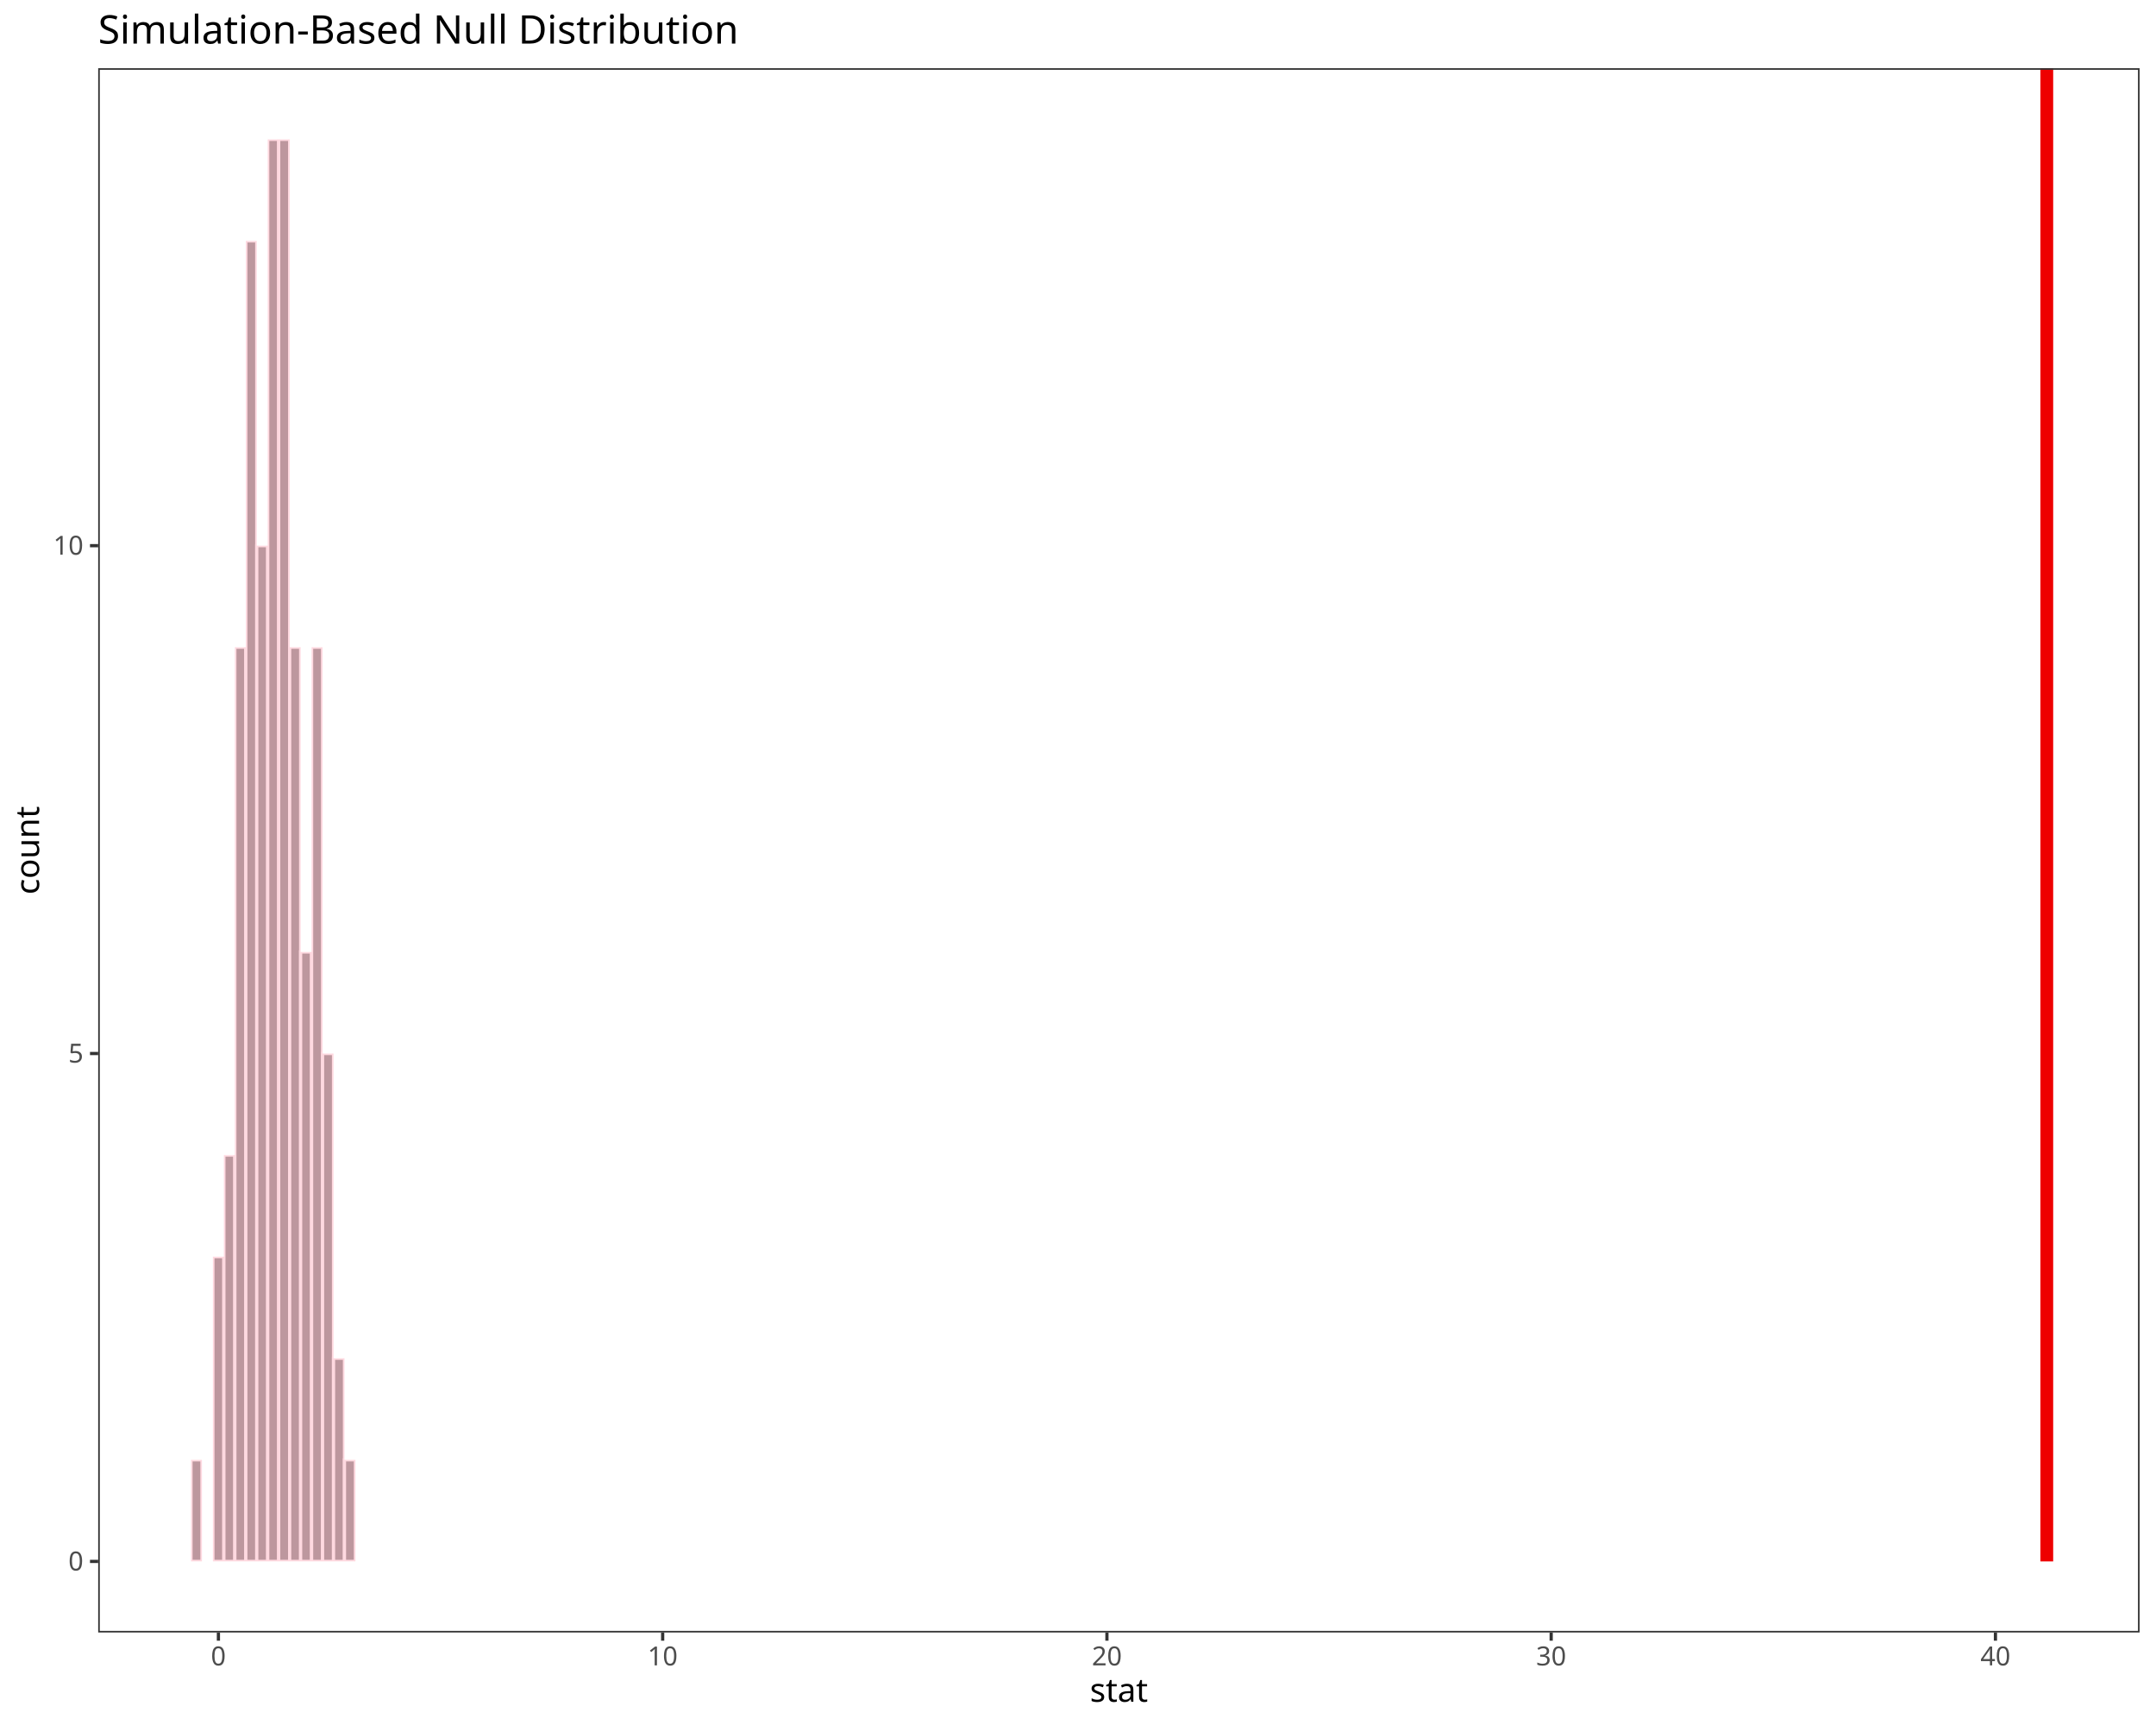
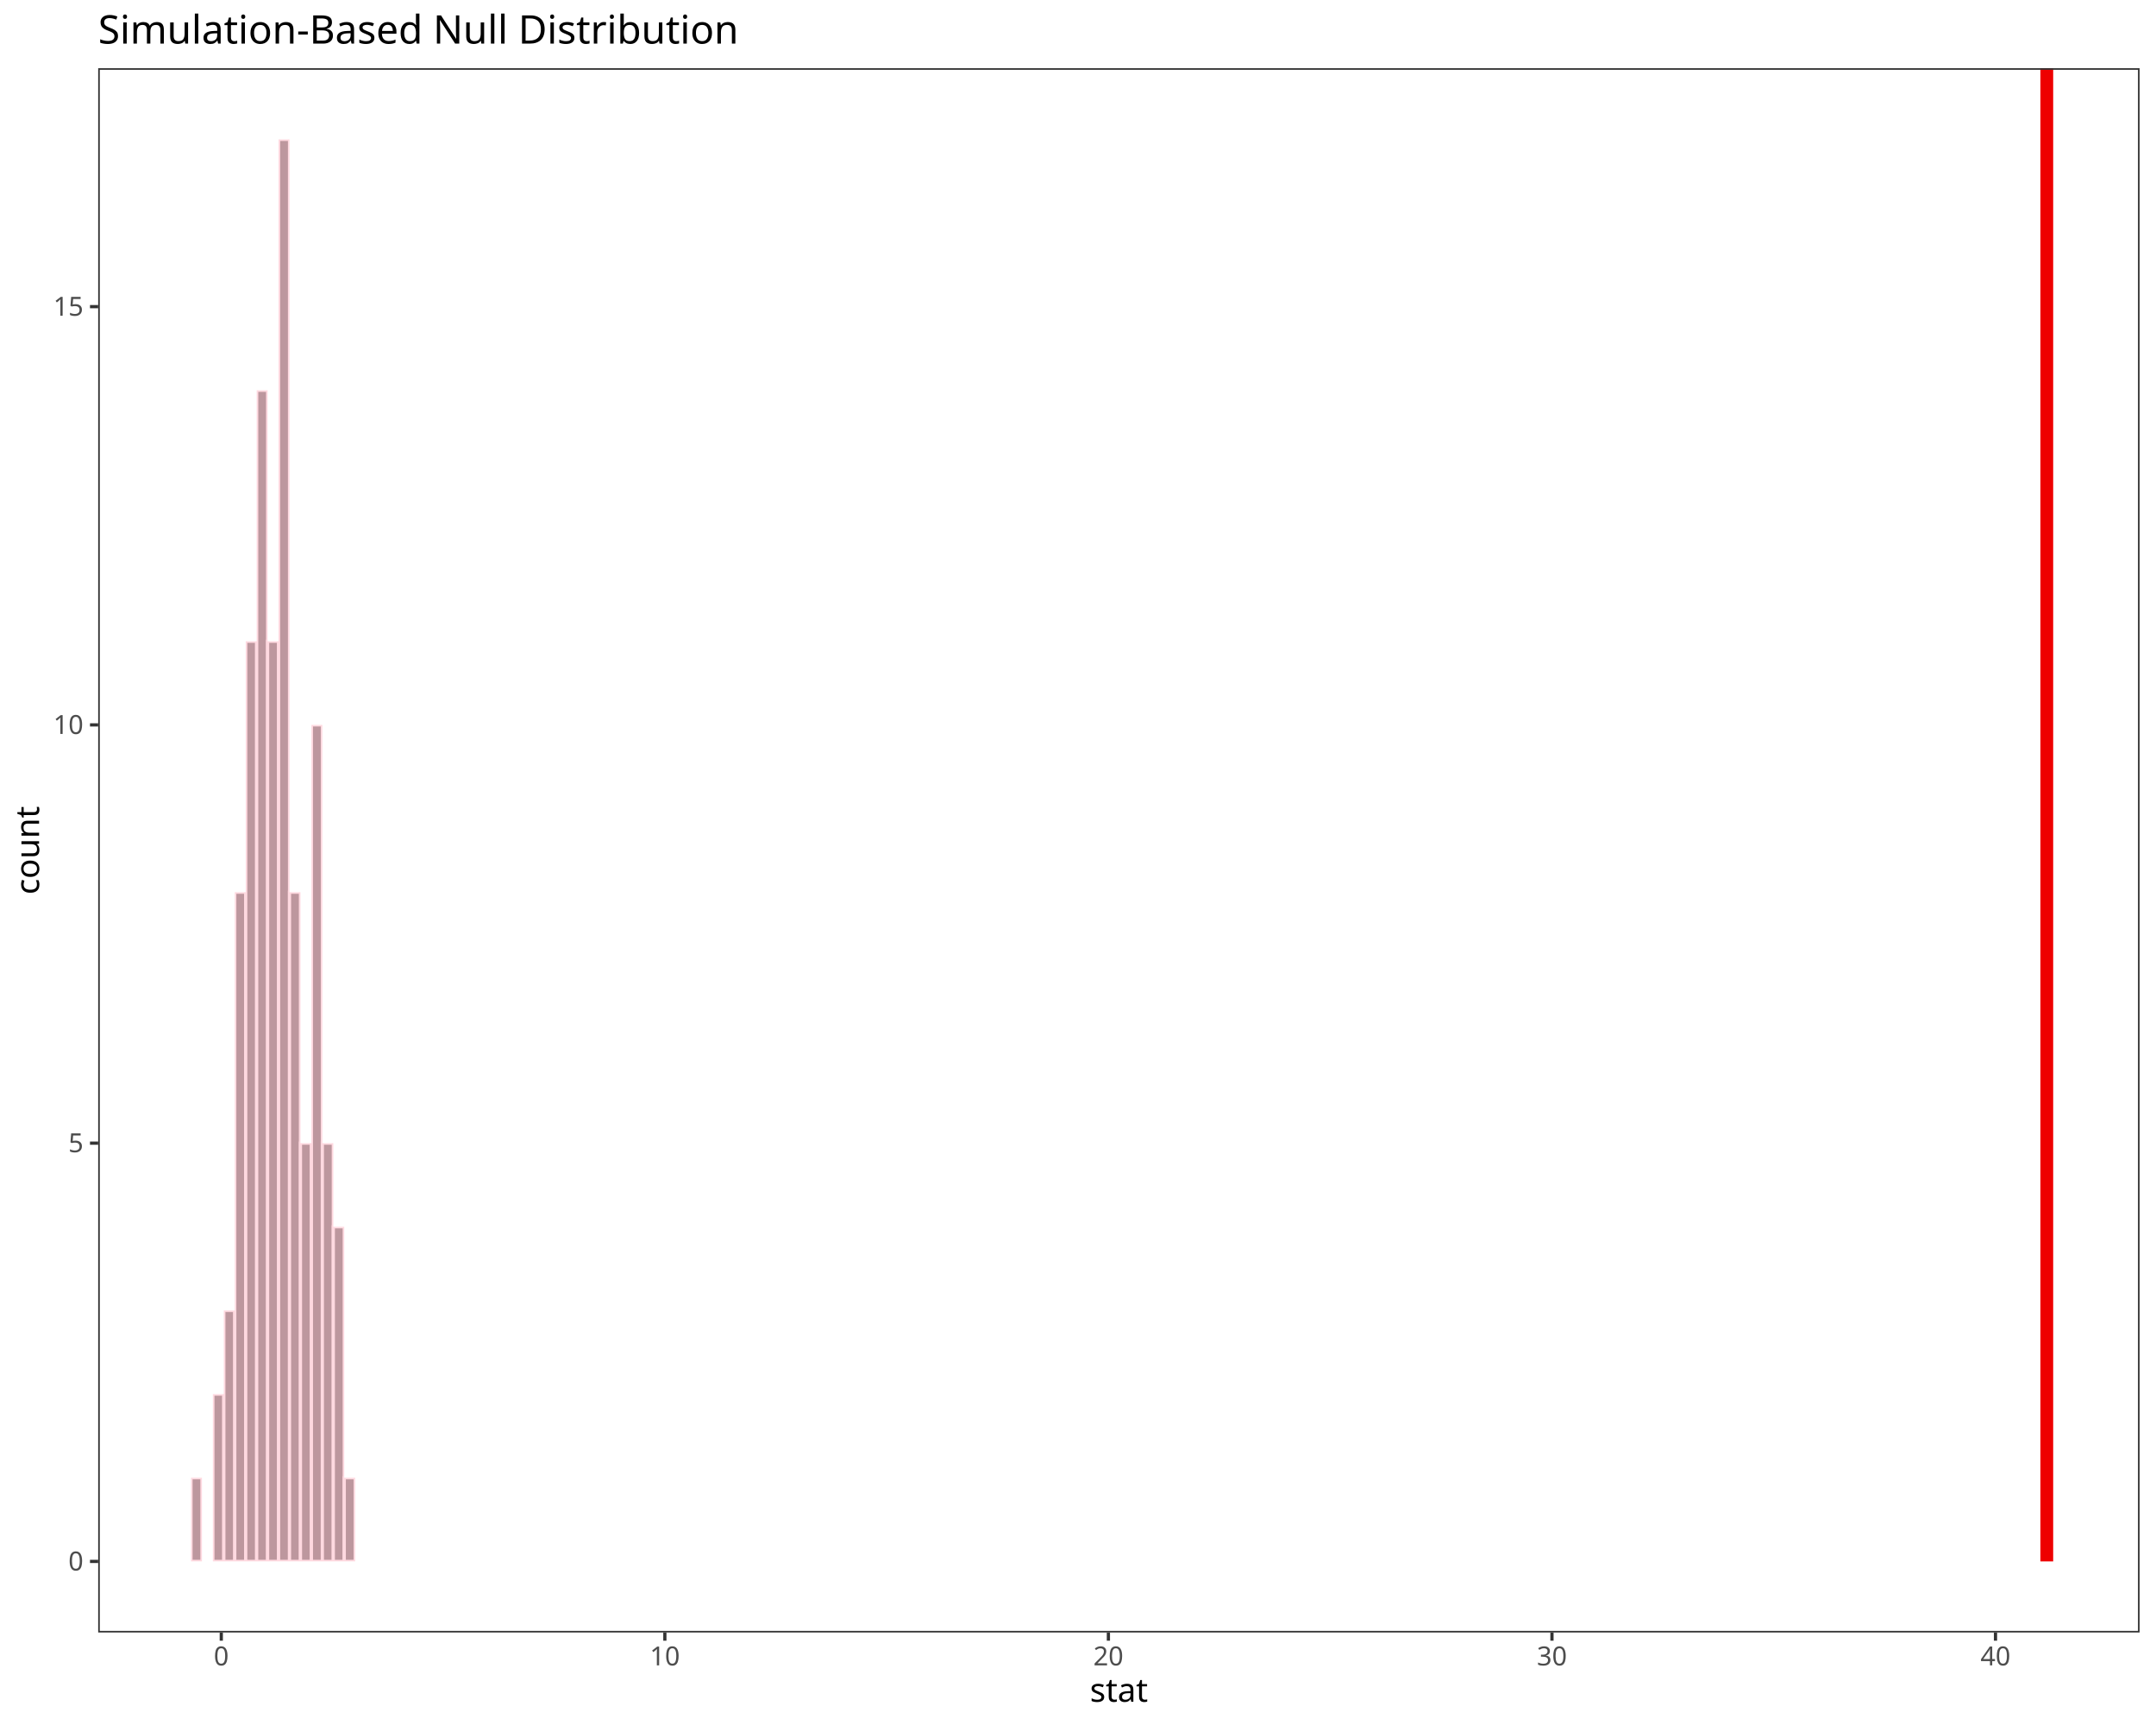
<svg xmlns="http://www.w3.org/2000/svg" class="svglite" data-engine-version="2.0" width="720.00pt" height="576.00pt" viewBox="0 0 720.00 576.00">
  <defs>
    <style type="text/css">
    .svglite line, .svglite polyline, .svglite polygon, .svglite path, .svglite rect, .svglite circle {
      fill: none;
      stroke: #000000;
      stroke-linecap: round;
      stroke-linejoin: round;
      stroke-miterlimit: 10.00;
    }
  </style>
  </defs>
  <rect width="100%" height="100%" style="stroke: none; fill: #FFFFFF;" />
  <defs>
    <clipPath id="cpMC4wMHw3MjAuMDB8MC4wMHw1NzYuMDA=">
      <rect x="0.00" y="0.00" width="720.00" height="576.00" />
    </clipPath>
  </defs>
  <g clip-path="url(#cpMC4wMHw3MjAuMDB8MC4wMHw1NzYuMDA=)">
    <rect x="0.00" y="0.00" width="720.00" height="576.00" style="stroke-width: 1.07; stroke: #FFFFFF; fill: #FFFFFF;" />
  </g>
  <defs>
    <clipPath id="cpMzIuNzl8NzE0LjUyfDIyLjc4fDU0NS4xMQ==">
      <rect x="32.79" y="22.78" width="681.73" height="522.33" />
    </clipPath>
  </defs>
  <g clip-path="url(#cpMzIuNzl8NzE0LjUyfDIyLjc4fDU0NS4xMQ==)">
    <rect x="32.79" y="22.78" width="681.73" height="522.33" style="stroke-width: 1.07; stroke: none; fill: #FFFFFF;" />
-     <rect x="63.78" y="487.45" width="3.66" height="33.92" style="stroke-width: 1.07; stroke: #FFFFFF; stroke-linecap: butt; stroke-linejoin: miter; fill: #595959;" />
+     <rect x="63.78" y="493.44" width="3.66" height="27.93" style="stroke-width: 1.07; stroke: #FFFFFF; stroke-linecap: butt; stroke-linejoin: miter; fill: #595959;" />
    <rect x="67.44" y="521.37" width="3.66" height="0.00" style="stroke-width: 1.07; stroke: #FFFFFF; stroke-linecap: butt; stroke-linejoin: miter; fill: #595959;" />
-     <rect x="71.10" y="419.62" width="3.66" height="101.75" style="stroke-width: 1.07; stroke: #FFFFFF; stroke-linecap: butt; stroke-linejoin: miter; fill: #595959;" />
-     <rect x="74.77" y="385.70" width="3.66" height="135.67" style="stroke-width: 1.07; stroke: #FFFFFF; stroke-linecap: butt; stroke-linejoin: miter; fill: #595959;" />
-     <rect x="78.43" y="216.11" width="3.66" height="305.26" style="stroke-width: 1.07; stroke: #FFFFFF; stroke-linecap: butt; stroke-linejoin: miter; fill: #595959;" />
-     <rect x="82.09" y="80.44" width="3.66" height="440.93" style="stroke-width: 1.07; stroke: #FFFFFF; stroke-linecap: butt; stroke-linejoin: miter; fill: #595959;" />
-     <rect x="85.75" y="182.20" width="3.66" height="339.17" style="stroke-width: 1.07; stroke: #FFFFFF; stroke-linecap: butt; stroke-linejoin: miter; fill: #595959;" />
-     <rect x="89.41" y="46.53" width="3.66" height="474.84" style="stroke-width: 1.07; stroke: #FFFFFF; stroke-linecap: butt; stroke-linejoin: miter; fill: #595959;" />
-     <rect x="93.07" y="46.53" width="3.66" height="474.84" style="stroke-width: 1.07; stroke: #FFFFFF; stroke-linecap: butt; stroke-linejoin: miter; fill: #595959;" />
-     <rect x="96.74" y="216.11" width="3.66" height="305.26" style="stroke-width: 1.07; stroke: #FFFFFF; stroke-linecap: butt; stroke-linejoin: miter; fill: #595959;" />
-     <rect x="100.40" y="317.87" width="3.66" height="203.50" style="stroke-width: 1.07; stroke: #FFFFFF; stroke-linecap: butt; stroke-linejoin: miter; fill: #595959;" />
-     <rect x="104.06" y="216.11" width="3.66" height="305.26" style="stroke-width: 1.07; stroke: #FFFFFF; stroke-linecap: butt; stroke-linejoin: miter; fill: #595959;" />
-     <rect x="107.72" y="351.78" width="3.66" height="169.59" style="stroke-width: 1.07; stroke: #FFFFFF; stroke-linecap: butt; stroke-linejoin: miter; fill: #595959;" />
-     <rect x="111.38" y="453.54" width="3.66" height="67.83" style="stroke-width: 1.07; stroke: #FFFFFF; stroke-linecap: butt; stroke-linejoin: miter; fill: #595959;" />
-     <rect x="115.04" y="487.45" width="3.66" height="33.92" style="stroke-width: 1.07; stroke: #FFFFFF; stroke-linecap: butt; stroke-linejoin: miter; fill: #595959;" />
-     <polygon points="63.78,487.45 63.78,487.45 67.44,487.45 67.44,487.45 67.44,498.76 67.44,510.06 67.44,521.37 67.44,521.37 67.44,521.37 67.44,521.37 67.44,521.37 71.10,521.37 71.10,521.37 71.10,521.37 71.10,521.37 71.10,521.37 71.10,487.45 71.10,453.54 71.10,419.62 71.10,419.62 74.77,419.62 74.77,419.62 74.77,453.54 74.77,487.45 74.77,521.37 74.77,476.15 74.77,430.92 74.77,385.70 74.77,385.70 78.43,385.70 78.43,385.70 78.43,430.92 78.43,476.15 78.43,521.37 78.43,419.62 78.43,317.87 78.43,216.11 78.43,216.11 82.09,216.11 82.09,216.11 82.09,317.87 82.09,419.62 82.09,521.37 82.09,374.39 82.09,227.42 82.09,80.44 82.09,80.44 85.75,80.44 85.75,80.44 85.75,227.42 85.75,374.39 85.75,521.37 85.75,408.31 85.75,295.25 85.75,182.20 85.75,182.20 89.41,182.20 89.41,182.20 89.41,295.25 89.41,408.31 89.41,521.37 89.41,363.09 89.41,204.81 89.41,46.53 89.41,46.53 93.07,46.53 93.07,46.53 93.07,204.81 93.07,363.09 93.07,521.37 93.07,363.09 93.07,204.81 93.07,46.53 93.07,46.53 96.74,46.53 96.74,46.53 96.74,204.81 96.74,363.09 96.74,521.37 96.74,419.62 96.74,317.87 96.74,216.11 96.74,216.11 100.40,216.11 100.40,216.11 100.40,317.87 100.40,419.62 100.40,521.37 100.40,453.54 100.40,385.70 100.40,317.87 100.40,317.87 104.06,317.87 104.06,317.87 104.06,385.70 104.06,453.54 104.06,521.37 104.06,419.62 104.06,317.87 104.06,216.11 104.06,216.11 107.72,216.11 107.72,216.11 107.72,317.87 107.72,419.62 107.72,521.37 107.72,464.84 107.72,408.31 107.72,351.78 107.72,351.78 111.38,351.78 111.38,351.78 111.38,408.31 111.38,464.84 111.38,521.37 111.38,498.76 111.38,476.15 111.38,453.54 111.38,453.54 115.04,453.54 115.04,453.54 115.04,476.15 115.04,498.76 115.04,521.37 115.04,510.06 115.04,498.76 115.04,487.45 115.04,487.45 118.71,487.45 118.71,487.45 118.71,498.76 118.71,510.06 118.71,521.37 118.71,521.37 683.53,521.37 683.53,521.37 683.53,521.37 683.53,521.37 683.53,521.37 118.71,521.37 118.71,521.37 118.71,521.37 118.71,521.37 118.71,521.37 118.71,521.37 115.04,521.37 115.04,521.37 115.04,521.37 115.04,521.37 115.04,521.37 115.04,521.37 115.04,521.37 115.04,521.37 115.04,521.37 111.38,521.37 111.38,521.37 111.38,521.37 111.38,521.37 111.38,521.37 111.38,521.37 111.38,521.37 111.38,521.37 111.38,521.37 107.72,521.37 107.72,521.37 107.72,521.37 107.72,521.37 107.72,521.37 107.72,521.37 107.72,521.37 107.72,521.37 107.72,521.37 104.06,521.37 104.06,521.37 104.06,521.37 104.06,521.37 104.06,521.37 104.06,521.37 104.06,521.37 104.06,521.37 104.06,521.37 100.40,521.37 100.40,521.37 100.40,521.37 100.40,521.37 100.40,521.37 100.40,521.37 100.40,521.37 100.40,521.37 100.40,521.37 96.74,521.37 96.74,521.37 96.74,521.37 96.74,521.37 96.74,521.37 96.74,521.37 96.74,521.37 96.74,521.37 96.74,521.37 93.07,521.37 93.07,521.37 93.07,521.37 93.07,521.37 93.07,521.37 93.07,521.37 93.07,521.37 93.07,521.37 93.07,521.37 89.41,521.37 89.41,521.37 89.41,521.37 89.41,521.37 89.41,521.37 89.41,521.37 89.41,521.37 89.41,521.37 89.41,521.37 85.75,521.37 85.75,521.37 85.75,521.37 85.75,521.37 85.75,521.37 85.75,521.37 85.75,521.37 85.75,521.37 85.75,521.37 82.09,521.37 82.09,521.37 82.09,521.37 82.09,521.37 82.09,521.37 82.09,521.37 82.09,521.37 82.09,521.37 82.09,521.37 78.43,521.37 78.43,521.37 78.43,521.37 78.43,521.37 78.43,521.37 78.43,521.37 78.43,521.37 78.43,521.37 78.43,521.37 74.77,521.37 74.77,521.37 74.77,521.37 74.77,521.37 74.77,521.37 74.77,521.37 74.77,521.37 74.77,521.37 74.77,521.37 71.10,521.37 71.10,521.37 71.10,521.37 71.10,521.37 71.10,521.37 71.10,521.37 71.10,521.37 71.10,521.37 71.10,521.37 67.44,521.37 67.44,521.37 67.44,521.37 67.44,521.37 67.44,521.37 67.44,521.37 67.44,521.37 67.44,521.37 67.44,521.37 63.78,521.37 63.78,521.37 63.78,521.37 " style="stroke-width: 0.00; stroke: none; stroke-linecap: butt; fill: #FFC0CB; fill-opacity: 0.60;" />
-     <polyline points="63.78,487.45 63.78,487.45 67.44,487.45 67.44,487.45 67.44,498.76 67.44,510.06 67.44,521.37 67.44,521.37 67.44,521.37 67.44,521.37 67.44,521.37 71.10,521.37 71.10,521.37 71.10,521.37 71.10,521.37 71.10,521.37 71.10,487.45 71.10,453.54 71.10,419.62 71.10,419.62 74.77,419.62 74.77,419.62 74.77,453.54 74.77,487.45 74.77,521.37 74.77,476.15 74.77,430.92 74.77,385.70 74.77,385.70 78.43,385.70 78.43,385.70 78.43,430.92 78.43,476.15 78.43,521.37 78.43,419.62 78.43,317.87 78.43,216.11 78.43,216.11 82.09,216.11 82.09,216.11 82.09,317.87 82.09,419.62 82.09,521.37 82.09,374.39 82.09,227.42 82.09,80.44 82.09,80.44 85.75,80.44 85.75,80.44 85.75,227.42 85.75,374.39 85.75,521.37 85.75,408.31 85.75,295.25 85.75,182.20 85.75,182.20 89.41,182.20 89.41,182.20 89.41,295.25 89.41,408.31 89.41,521.37 89.41,363.09 89.41,204.81 89.41,46.53 89.41,46.53 93.07,46.53 93.07,46.53 93.07,204.81 93.07,363.09 93.07,521.37 93.07,363.09 93.07,204.81 93.07,46.53 93.07,46.53 96.74,46.53 96.74,46.53 96.74,204.81 96.74,363.09 96.74,521.37 96.74,419.62 96.74,317.87 96.74,216.11 96.74,216.11 100.40,216.11 100.40,216.11 100.40,317.87 100.40,419.62 100.40,521.37 100.40,453.54 100.40,385.70 100.40,317.87 100.40,317.87 104.06,317.87 104.06,317.87 104.06,385.70 104.06,453.54 104.06,521.37 104.06,419.62 104.06,317.87 104.06,216.11 104.06,216.11 107.72,216.11 107.72,216.11 107.72,317.87 107.72,419.62 107.72,521.37 107.72,464.84 107.72,408.31 107.72,351.78 107.72,351.78 111.38,351.78 111.38,351.78 111.38,408.31 111.38,464.84 111.38,521.37 111.38,498.76 111.38,476.15 111.38,453.54 111.38,453.54 115.04,453.54 115.04,453.54 115.04,476.15 115.04,498.76 115.04,521.37 115.04,510.06 115.04,498.76 115.04,487.45 115.04,487.45 118.71,487.45 118.71,487.45 118.71,498.76 118.71,510.06 118.71,521.37 118.71,521.37 683.53,521.37 683.53,521.37 " style="stroke-width: 1.07; stroke: none; stroke-linecap: butt;" />
+     <rect x="71.09" y="465.51" width="3.66" height="55.86" style="stroke-width: 1.07; stroke: #FFFFFF; stroke-linecap: butt; stroke-linejoin: miter; fill: #595959;" />
+     <rect x="74.75" y="437.57" width="3.66" height="83.80" style="stroke-width: 1.07; stroke: #FFFFFF; stroke-linecap: butt; stroke-linejoin: miter; fill: #595959;" />
+     <rect x="78.40" y="297.91" width="3.66" height="223.46" style="stroke-width: 1.07; stroke: #FFFFFF; stroke-linecap: butt; stroke-linejoin: miter; fill: #595959;" />
+     <rect x="82.06" y="214.12" width="3.66" height="307.25" style="stroke-width: 1.07; stroke: #FFFFFF; stroke-linecap: butt; stroke-linejoin: miter; fill: #595959;" />
+     <rect x="85.72" y="130.32" width="3.66" height="391.05" style="stroke-width: 1.07; stroke: #FFFFFF; stroke-linecap: butt; stroke-linejoin: miter; fill: #595959;" />
+     <rect x="89.37" y="214.12" width="3.66" height="307.25" style="stroke-width: 1.07; stroke: #FFFFFF; stroke-linecap: butt; stroke-linejoin: miter; fill: #595959;" />
+     <rect x="93.03" y="46.53" width="3.66" height="474.84" style="stroke-width: 1.07; stroke: #FFFFFF; stroke-linecap: butt; stroke-linejoin: miter; fill: #595959;" />
+     <rect x="96.68" y="297.91" width="3.66" height="223.46" style="stroke-width: 1.07; stroke: #FFFFFF; stroke-linecap: butt; stroke-linejoin: miter; fill: #595959;" />
+     <rect x="100.34" y="381.71" width="3.66" height="139.66" style="stroke-width: 1.07; stroke: #FFFFFF; stroke-linecap: butt; stroke-linejoin: miter; fill: #595959;" />
+     <rect x="104.00" y="242.05" width="3.66" height="279.32" style="stroke-width: 1.07; stroke: #FFFFFF; stroke-linecap: butt; stroke-linejoin: miter; fill: #595959;" />
+     <rect x="107.65" y="381.71" width="3.66" height="139.66" style="stroke-width: 1.07; stroke: #FFFFFF; stroke-linecap: butt; stroke-linejoin: miter; fill: #595959;" />
+     <rect x="111.31" y="409.64" width="3.66" height="111.73" style="stroke-width: 1.07; stroke: #FFFFFF; stroke-linecap: butt; stroke-linejoin: miter; fill: #595959;" />
+     <rect x="114.96" y="493.44" width="3.66" height="27.93" style="stroke-width: 1.07; stroke: #FFFFFF; stroke-linecap: butt; stroke-linejoin: miter; fill: #595959;" />
+     <polygon points="63.78,493.44 67.44,493.44 67.44,521.37 67.44,521.37 71.09,521.37 71.09,521.37 71.09,465.51 74.75,465.51 74.75,521.37 74.75,437.57 78.40,437.57 78.40,521.37 78.40,297.91 82.06,297.91 82.06,521.37 82.06,214.12 85.72,214.12 85.72,521.37 85.72,130.32 89.37,130.32 89.37,521.37 89.37,214.12 93.03,214.12 93.03,521.37 93.03,46.53 96.68,46.53 96.68,521.37 96.68,297.91 100.34,297.91 100.34,521.37 100.34,381.71 104.00,381.71 104.00,521.37 104.00,242.05 107.65,242.05 107.65,521.37 107.65,381.71 111.31,381.71 111.31,521.37 111.31,409.64 114.96,409.64 114.96,521.37 114.96,493.44 118.62,493.44 118.62,521.37 683.53,521.37 683.53,521.37 118.62,521.37 118.62,521.37 114.96,521.37 114.96,521.37 114.96,521.37 111.31,521.37 111.31,521.37 111.31,521.37 107.65,521.37 107.65,521.37 107.65,521.37 104.00,521.37 104.00,521.37 104.00,521.37 100.34,521.37 100.34,521.37 100.34,521.37 96.68,521.37 96.68,521.37 96.68,521.37 93.03,521.37 93.03,521.37 93.03,521.37 89.37,521.37 89.37,521.37 89.37,521.37 85.72,521.37 85.72,521.37 85.72,521.37 82.06,521.37 82.06,521.37 82.06,521.37 78.40,521.37 78.40,521.37 78.40,521.37 74.75,521.37 74.75,521.37 74.75,521.37 71.09,521.37 71.09,521.37 71.09,521.37 67.44,521.37 67.44,521.37 67.44,521.37 63.78,521.37 " style="stroke-width: 0.00; stroke: none; stroke-linecap: butt; fill: #FFC0CB; fill-opacity: 0.60;" />
+     <polyline points="63.78,493.44 67.44,493.44 67.44,521.37 67.44,521.37 71.09,521.37 71.09,521.37 71.09,465.51 74.75,465.51 74.75,521.37 74.75,437.57 78.40,437.57 78.40,521.37 78.40,297.91 82.06,297.91 82.06,521.37 82.06,214.12 85.72,214.12 85.72,521.37 85.72,130.32 89.37,130.32 89.37,521.37 89.37,214.12 93.03,214.12 93.03,521.37 93.03,46.53 96.68,46.53 96.68,521.37 96.68,297.91 100.34,297.91 100.34,521.37 100.34,381.71 104.00,381.71 104.00,521.37 104.00,242.05 107.65,242.05 107.65,521.37 107.65,381.71 111.31,381.71 111.31,521.37 111.31,409.64 114.96,409.64 114.96,521.37 114.96,493.44 118.62,493.44 118.62,521.37 683.53,521.37 " style="stroke-width: 1.07; stroke: none; stroke-linecap: butt;" />
    <line x1="683.53" y1="521.37" x2="683.53" y2="22.78" style="stroke-width: 4.27; stroke: #EE0000; stroke-linecap: butt;" />
    <rect x="32.79" y="22.78" width="681.73" height="522.33" style="stroke-width: 1.07; stroke: #333333;" />
  </g>
  <g clip-path="url(#cpMC4wMHw3MjAuMDB8MC4wMHw1NzYuMDA=)">
    <text x="27.86" y="524.40" text-anchor="end" style="font-size: 8.80px; fill: #4D4D4D; font-family: sans;" textLength="4.89px" lengthAdjust="spacingAndGlyphs">0</text>
-     <text x="27.86" y="354.81" text-anchor="end" style="font-size: 8.80px; fill: #4D4D4D; font-family: sans;" textLength="4.89px" lengthAdjust="spacingAndGlyphs">5</text>
-     <text x="27.86" y="185.22" text-anchor="end" style="font-size: 8.80px; fill: #4D4D4D; font-family: sans;" textLength="9.79px" lengthAdjust="spacingAndGlyphs">10</text>
+     <text x="27.86" y="384.74" text-anchor="end" style="font-size: 8.80px; fill: #4D4D4D; font-family: sans;" textLength="4.89px" lengthAdjust="spacingAndGlyphs">5</text>
+     <text x="27.86" y="245.08" text-anchor="end" style="font-size: 8.80px; fill: #4D4D4D; font-family: sans;" textLength="9.79px" lengthAdjust="spacingAndGlyphs">10</text>
+     <text x="27.86" y="105.42" text-anchor="end" style="font-size: 8.80px; fill: #4D4D4D; font-family: sans;" textLength="9.79px" lengthAdjust="spacingAndGlyphs">15</text>
    <polyline points="30.05,521.37 32.79,521.37 " style="stroke-width: 1.07; stroke: #333333; stroke-linecap: butt;" />
-     <polyline points="30.05,351.78 32.79,351.78 " style="stroke-width: 1.07; stroke: #333333; stroke-linecap: butt;" />
-     <polyline points="30.05,182.20 32.79,182.20 " style="stroke-width: 1.07; stroke: #333333; stroke-linecap: butt;" />
-     <polyline points="72.94,547.85 72.94,545.11 " style="stroke-width: 1.07; stroke: #333333; stroke-linecap: butt;" />
-     <polyline points="221.30,547.85 221.30,545.11 " style="stroke-width: 1.07; stroke: #333333; stroke-linecap: butt;" />
-     <polyline points="369.66,547.85 369.66,545.11 " style="stroke-width: 1.07; stroke: #333333; stroke-linecap: butt;" />
-     <polyline points="518.02,547.85 518.02,545.11 " style="stroke-width: 1.07; stroke: #333333; stroke-linecap: butt;" />
-     <polyline points="666.38,547.85 666.38,545.11 " style="stroke-width: 1.07; stroke: #333333; stroke-linecap: butt;" />
-     <text x="72.94" y="556.10" text-anchor="middle" style="font-size: 8.80px; fill: #4D4D4D; font-family: sans;" textLength="4.89px" lengthAdjust="spacingAndGlyphs">0</text>
-     <text x="221.30" y="556.10" text-anchor="middle" style="font-size: 8.80px; fill: #4D4D4D; font-family: sans;" textLength="9.79px" lengthAdjust="spacingAndGlyphs">10</text>
-     <text x="369.66" y="556.10" text-anchor="middle" style="font-size: 8.80px; fill: #4D4D4D; font-family: sans;" textLength="9.79px" lengthAdjust="spacingAndGlyphs">20</text>
-     <text x="518.02" y="556.10" text-anchor="middle" style="font-size: 8.80px; fill: #4D4D4D; font-family: sans;" textLength="9.79px" lengthAdjust="spacingAndGlyphs">30</text>
-     <text x="666.38" y="556.10" text-anchor="middle" style="font-size: 8.80px; fill: #4D4D4D; font-family: sans;" textLength="9.79px" lengthAdjust="spacingAndGlyphs">40</text>
+     <polyline points="30.05,381.71 32.79,381.71 " style="stroke-width: 1.07; stroke: #333333; stroke-linecap: butt;" />
+     <polyline points="30.05,242.05 32.79,242.05 " style="stroke-width: 1.07; stroke: #333333; stroke-linecap: butt;" />
+     <polyline points="30.05,102.39 32.79,102.39 " style="stroke-width: 1.07; stroke: #333333; stroke-linecap: butt;" />
+     <polyline points="73.90,547.85 73.90,545.11 " style="stroke-width: 1.07; stroke: #333333; stroke-linecap: butt;" />
+     <polyline points="222.03,547.85 222.03,545.11 " style="stroke-width: 1.07; stroke: #333333; stroke-linecap: butt;" />
+     <polyline points="370.15,547.85 370.15,545.11 " style="stroke-width: 1.07; stroke: #333333; stroke-linecap: butt;" />
+     <polyline points="518.28,547.85 518.28,545.11 " style="stroke-width: 1.07; stroke: #333333; stroke-linecap: butt;" />
+     <polyline points="666.40,547.85 666.40,545.11 " style="stroke-width: 1.07; stroke: #333333; stroke-linecap: butt;" />
+     <text x="73.90" y="556.10" text-anchor="middle" style="font-size: 8.80px; fill: #4D4D4D; font-family: sans;" textLength="4.89px" lengthAdjust="spacingAndGlyphs">0</text>
+     <text x="222.03" y="556.10" text-anchor="middle" style="font-size: 8.80px; fill: #4D4D4D; font-family: sans;" textLength="9.79px" lengthAdjust="spacingAndGlyphs">10</text>
+     <text x="370.15" y="556.10" text-anchor="middle" style="font-size: 8.80px; fill: #4D4D4D; font-family: sans;" textLength="9.79px" lengthAdjust="spacingAndGlyphs">20</text>
+     <text x="518.28" y="556.10" text-anchor="middle" style="font-size: 8.80px; fill: #4D4D4D; font-family: sans;" textLength="9.79px" lengthAdjust="spacingAndGlyphs">30</text>
+     <text x="666.40" y="556.10" text-anchor="middle" style="font-size: 8.80px; fill: #4D4D4D; font-family: sans;" textLength="9.79px" lengthAdjust="spacingAndGlyphs">40</text>
    <text x="373.66" y="568.24" text-anchor="middle" style="font-size: 11.00px; font-family: sans;" textLength="17.73px" lengthAdjust="spacingAndGlyphs">stat</text>
    <text transform="translate(13.05,283.95) rotate(-90)" text-anchor="middle" style="font-size: 11.00px; font-family: sans;" textLength="26.91px" lengthAdjust="spacingAndGlyphs">count</text>
    <text x="32.79" y="14.56" style="font-size: 13.20px; font-family: sans;" textLength="199.57px" lengthAdjust="spacingAndGlyphs">Simulation-Based Null Distribution</text>
  </g>
</svg>
